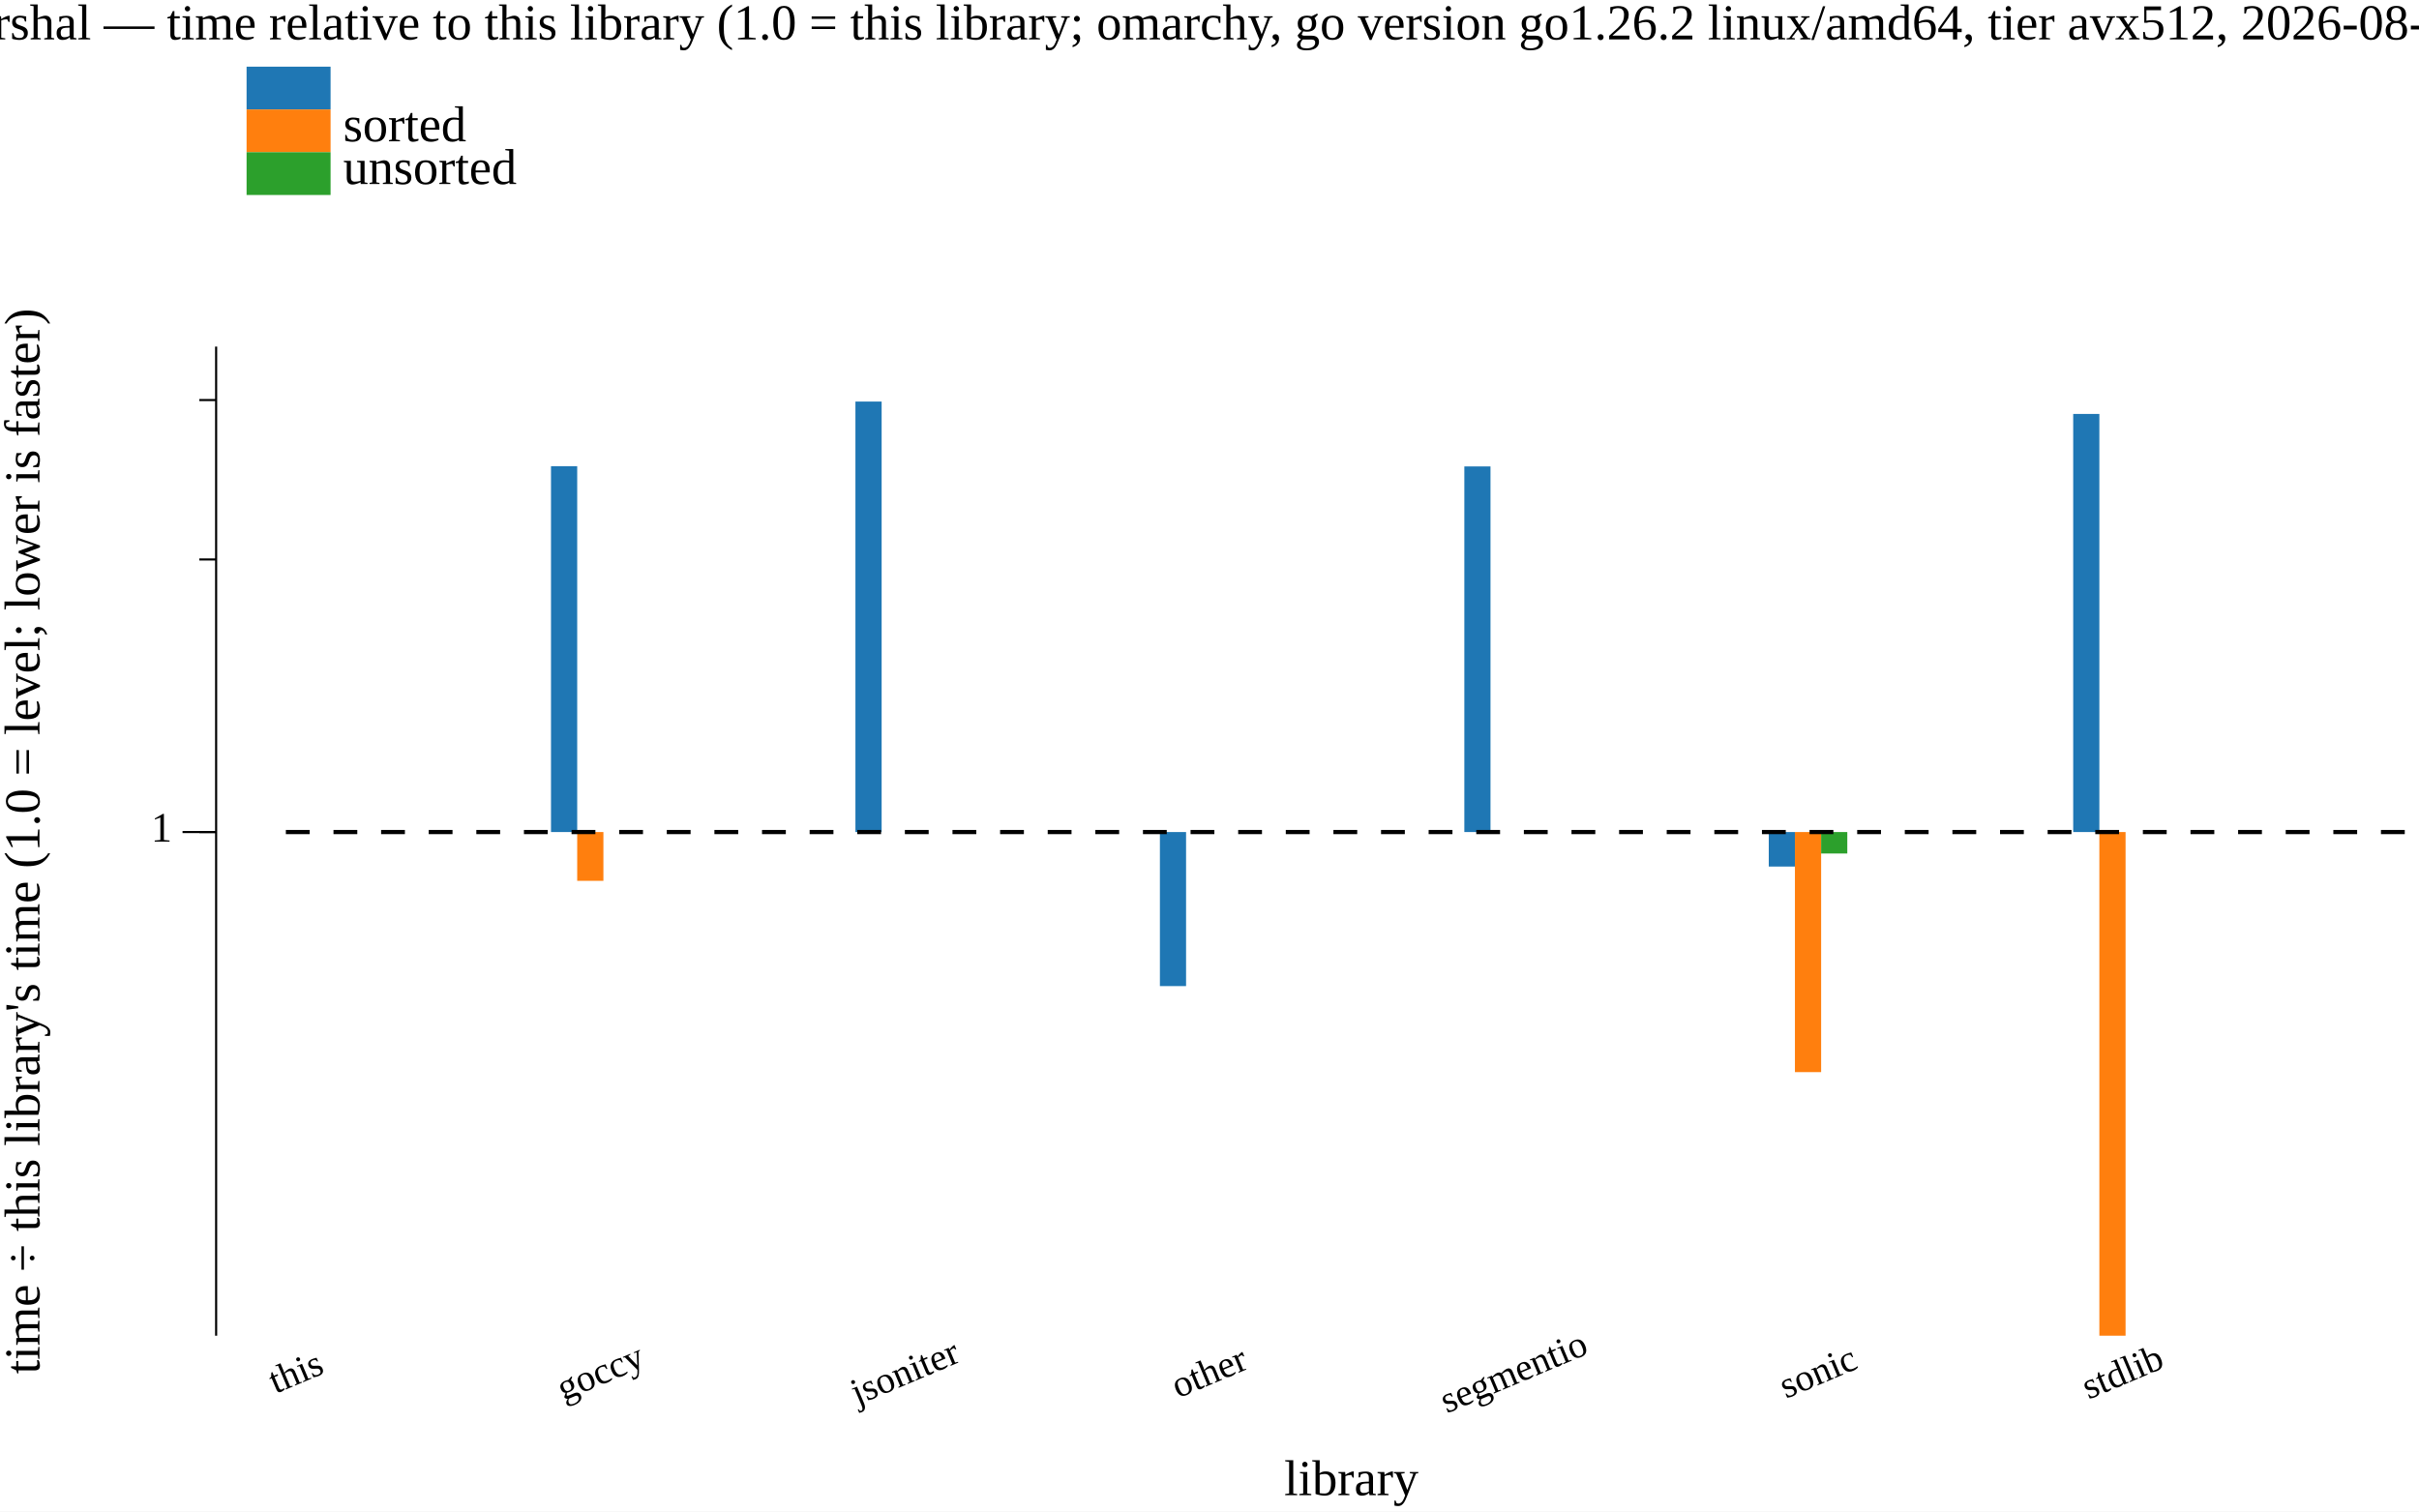
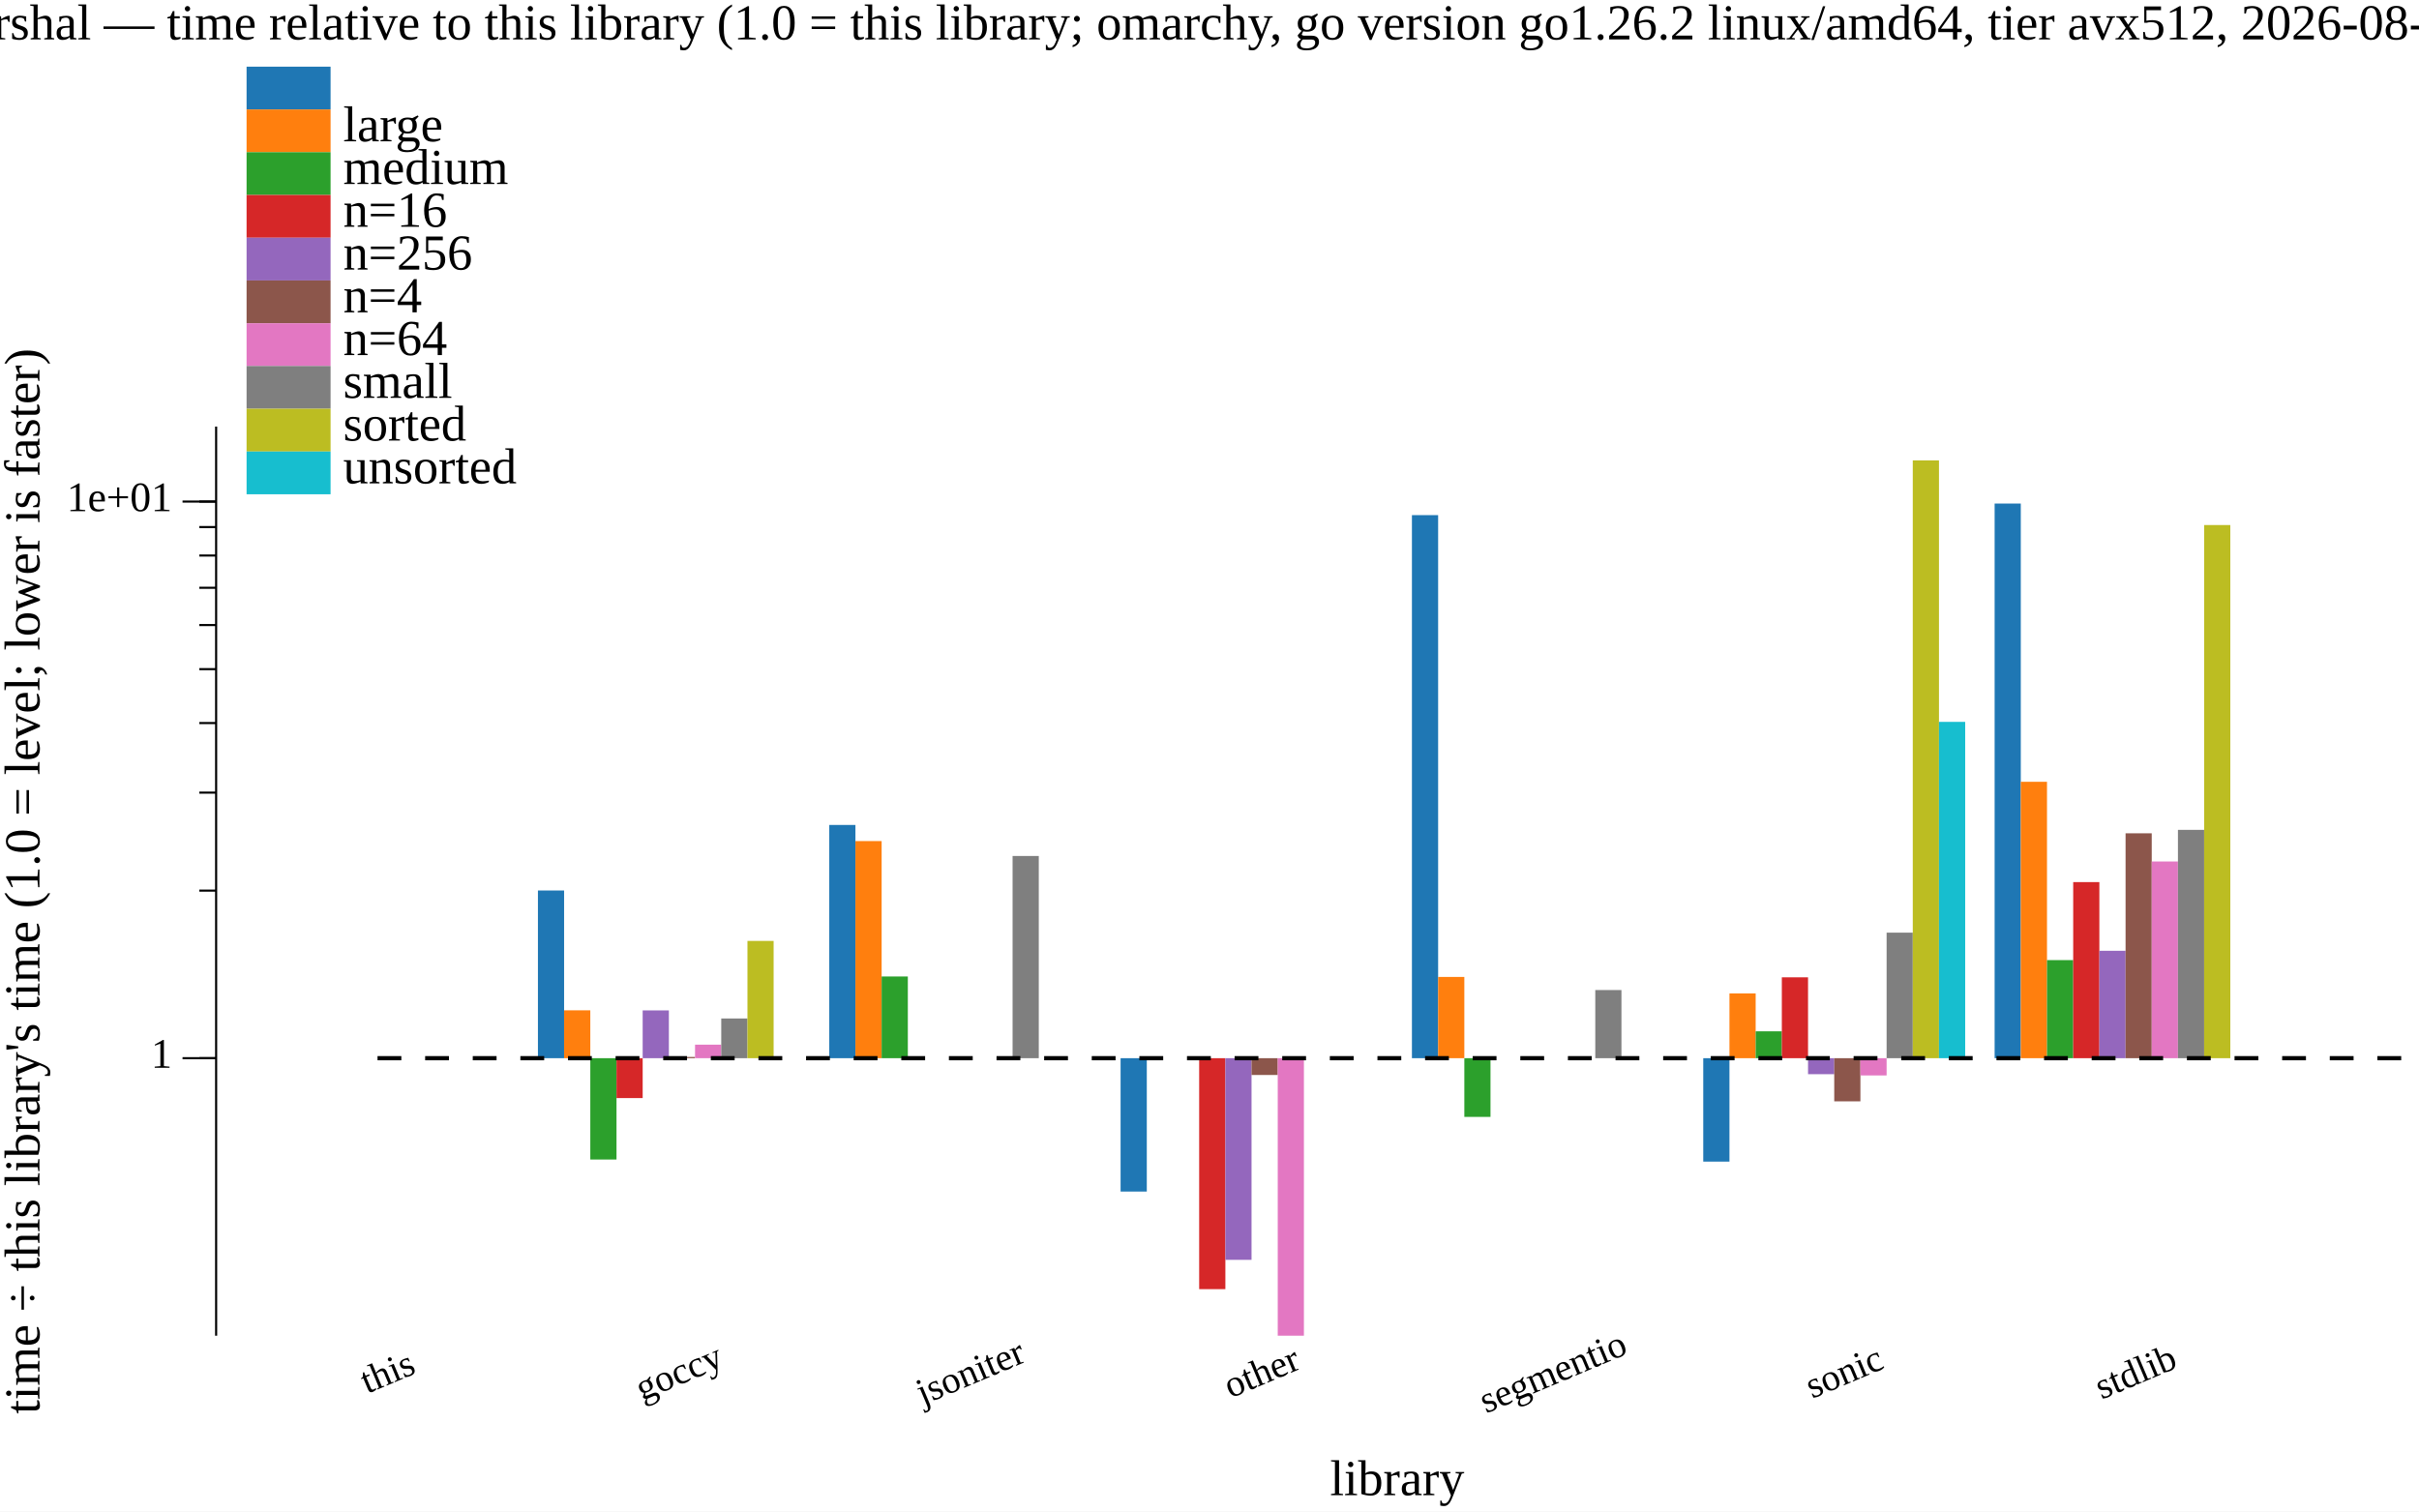
<svg xmlns="http://www.w3.org/2000/svg" width="576pt" height="360pt" viewBox="0 0 576 360">
  <g transform="scale(1, -1) translate(0, -360)">
    <path d="M0,0L576,0L576,360L0,360Z" style="fill:#FFFFFF" />
    <text x="-17.602" y="-350.61" transform="scale(1, -1)" style="font-family:Liberation Serif;font-variant:normal;font-weight:normal;font-style:normal;font-size:12px">Marshal — time relative to this library (1.0 = this library; omarchy, go version go1.26.2 linux/amd64, tier avx512, 2026-08-07)</text>
-     <text x="305.79" y="-3.902" transform="scale(1, -1)" style="font-family:Liberation Serif;font-variant:normal;font-weight:normal;font-style:normal;font-size:12px">library</text>
+     <text x="316.7" y="-3.902" transform="scale(1, -1)" style="font-family:Liberation Serif;font-variant:normal;font-weight:normal;font-style:normal;font-size:12px">library</text>
    <g transform="rotate(22.91831)">
-       <text x="71.312" y="-0.263" transform="scale(1, -1)" style="font-family:Liberation Serif;font-variant:normal;font-weight:normal;font-style:normal;font-size:9px">this</text>
+       <text x="91.416" y="8.237" transform="scale(1, -1)" style="font-family:Liberation Serif;font-variant:normal;font-weight:normal;font-style:normal;font-size:9px">this</text>
    </g>
    <g transform="rotate(22.91831)">
-       <text x="133.84" y="27.966" transform="scale(1, -1)" style="font-family:Liberation Serif;font-variant:normal;font-weight:normal;font-style:normal;font-size:9px">goccy</text>
+       <text x="151.07" y="35.251" transform="scale(1, -1)" style="font-family:Liberation Serif;font-variant:normal;font-weight:normal;font-style:normal;font-size:9px">goccy</text>
    </g>
    <g transform="rotate(22.91831)">
-       <text x="197.85" y="56.195" transform="scale(1, -1)" style="font-family:Liberation Serif;font-variant:normal;font-weight:normal;font-style:normal;font-size:9px">jsoniter</text>
+       <text x="212.21" y="62.266" transform="scale(1, -1)" style="font-family:Liberation Serif;font-variant:normal;font-weight:normal;font-style:normal;font-size:9px">jsoniter</text>
    </g>
    <g transform="rotate(22.91831)">
-       <text x="268.87" y="84.424" transform="scale(1, -1)" style="font-family:Liberation Serif;font-variant:normal;font-weight:normal;font-style:normal;font-size:9px">other</text>
+       <text x="280.36" y="89.281" transform="scale(1, -1)" style="font-family:Liberation Serif;font-variant:normal;font-weight:normal;font-style:normal;font-size:9px">other</text>
    </g>
    <g transform="rotate(22.91831)">
-       <text x="326.39" y="112.65" transform="scale(1, -1)" style="font-family:Liberation Serif;font-variant:normal;font-weight:normal;font-style:normal;font-size:9px">segmentio</text>
+       <text x="335" y="116.3" transform="scale(1, -1)" style="font-family:Liberation Serif;font-variant:normal;font-weight:normal;font-style:normal;font-size:9px">segmentio</text>
    </g>
    <g transform="rotate(22.91831)">
-       <text x="402.15" y="140.88" transform="scale(1, -1)" style="font-family:Liberation Serif;font-variant:normal;font-weight:normal;font-style:normal;font-size:9px">sonic</text>
+       <text x="407.9" y="143.31" transform="scale(1, -1)" style="font-family:Liberation Serif;font-variant:normal;font-weight:normal;font-style:normal;font-size:9px">sonic</text>
    </g>
    <g transform="rotate(22.91831)">
-       <text x="468.42" y="169.11" transform="scale(1, -1)" style="font-family:Liberation Serif;font-variant:normal;font-weight:normal;font-style:normal;font-size:9px">stdlib</text>
+       <text x="471.29" y="170.33" transform="scale(1, -1)" style="font-family:Liberation Serif;font-variant:normal;font-weight:normal;font-style:normal;font-size:9px">stdlib</text>
    </g>
    <g transform="rotate(90)">
-       <text x="32.77" y="9.387" transform="scale(1, -1)" style="font-family:Liberation Serif;font-variant:normal;font-weight:normal;font-style:normal;font-size:12px">time ÷ this library's time (1.0 = level; lower is faster)</text>
+       <text x="23.244" y="9.387" transform="scale(1, -1)" style="font-family:Liberation Serif;font-variant:normal;font-weight:normal;font-style:normal;font-size:12px">time ÷ this library's time (1.0 = level; lower is faster)</text>
    </g>
-     <text x="35.963" y="-159.55" transform="scale(1, -1)" style="font-family:Liberation Serif;font-variant:normal;font-weight:normal;font-style:normal;font-size:10px">1</text>
-     <path d="M43.463,161.83L51.463,161.83" style="fill:none;stroke:#000000;stroke-width:0.5" />
-     <path d="M47.463,161.83L51.463,161.83" style="fill:none;stroke:#000000;stroke-width:0.5" />
-     <path d="M47.463,226.75L51.463,226.75" style="fill:none;stroke:#000000;stroke-width:0.5" />
-     <path d="M47.463,264.72L51.463,264.72" style="fill:none;stroke:#000000;stroke-width:0.5" />
-     <path d="M51.463,41.875L51.463,277.45" style="fill:none;stroke:#000000;stroke-width:0.5" />
-     <path d="M58.715,161.83L58.715,161.83L64.951,161.83L64.951,161.83Z" style="fill:#1F77B4" />
-     <path d="M131.2,161.83L131.2,248.97L137.44,248.97L137.44,161.83Z" style="fill:#1F77B4" />
-     <path d="M203.69,161.83L203.69,264.36L209.93,264.36L209.93,161.83Z" style="fill:#1F77B4" />
-     <path d="M276.19,161.83L276.19,125.14L282.42,125.14L282.42,161.83Z" style="fill:#1F77B4" />
-     <path d="M348.68,161.83L348.68,248.91L354.91,248.91L354.91,161.83Z" style="fill:#1F77B4" />
-     <path d="M421.17,161.83L421.17,153.61L427.4,153.61L427.4,161.83Z" style="fill:#1F77B4" />
-     <path d="M493.66,161.83L493.66,261.41L499.89,261.41L499.89,161.83Z" style="fill:#1F77B4" />
-     <path d="M64.951,161.83L64.951,161.83L71.187,161.83L71.187,161.83Z" style="fill:#FF7F0E" />
-     <path d="M137.44,161.83L137.44,150.21L143.68,150.21L143.68,161.83Z" style="fill:#FF7F0E" />
-     <path d="M209.93,161.83L209.93,161.83L216.17,161.83L216.17,161.83Z" style="fill:#FF7F0E" />
-     <path d="M282.42,161.83L282.42,161.83L288.66,161.83L288.66,161.83Z" style="fill:#FF7F0E" />
-     <path d="M354.91,161.83L354.91,161.83L361.15,161.83L361.15,161.83Z" style="fill:#FF7F0E" />
-     <path d="M427.4,161.83L427.4,104.65L433.64,104.65L433.64,161.83Z" style="fill:#FF7F0E" />
-     <path d="M499.89,161.83L499.89,41.875L506.13,41.875L506.13,161.83Z" style="fill:#FF7F0E" />
-     <path d="M71.187,161.83L71.187,161.83L77.423,161.83L77.423,161.83Z" style="fill:#2CA02C" />
-     <path d="M143.68,161.83L143.68,161.83L149.91,161.83L149.91,161.83Z" style="fill:#2CA02C" />
-     <path d="M216.17,161.83L216.17,161.83L222.4,161.83L222.4,161.83Z" style="fill:#2CA02C" />
-     <path d="M288.66,161.83L288.66,161.83L294.89,161.83L294.89,161.83Z" style="fill:#2CA02C" />
-     <path d="M361.15,161.83L361.15,161.83L367.38,161.83L367.38,161.83Z" style="fill:#2CA02C" />
-     <path d="M433.64,161.83L433.64,156.72L439.87,156.72L439.87,161.83Z" style="fill:#2CA02C" />
-     <path d="M506.13,161.83L506.13,161.83L512.36,161.83L512.36,161.83Z" style="fill:#2CA02C" />
-     <path d="M68.069,161.83L575.5,161.83" style="fill:none;stroke:#000000;stroke-dasharray:5.669,5.669" />
+     <text x="35.963" y="-105.69" transform="scale(1, -1)" style="font-family:Liberation Serif;font-variant:normal;font-weight:normal;font-style:normal;font-size:10px">1</text>
+     <text x="15.885" y="-238.25" transform="scale(1, -1)" style="font-family:Liberation Serif;font-variant:normal;font-weight:normal;font-style:normal;font-size:10px">1e+01</text>
+     <path d="M43.463,107.97L51.463,107.97" style="fill:none;stroke:#000000;stroke-width:0.5" />
+     <path d="M47.463,107.97L51.463,107.97" style="fill:none;stroke:#000000;stroke-width:0.5" />
+     <path d="M47.463,147.88L51.463,147.88" style="fill:none;stroke:#000000;stroke-width:0.5" />
+     <path d="M47.463,171.22L51.463,171.22" style="fill:none;stroke:#000000;stroke-width:0.5" />
+     <path d="M47.463,187.79L51.463,187.79" style="fill:none;stroke:#000000;stroke-width:0.5" />
+     <path d="M47.463,200.63L51.463,200.63" style="fill:none;stroke:#000000;stroke-width:0.5" />
+     <path d="M47.463,211.13L51.463,211.13" style="fill:none;stroke:#000000;stroke-width:0.5" />
+     <path d="M47.463,220.01L51.463,220.01" style="fill:none;stroke:#000000;stroke-width:0.5" />
+     <path d="M47.463,227.69L51.463,227.69" style="fill:none;stroke:#000000;stroke-width:0.5" />
+     <path d="M47.463,234.47L51.463,234.47" style="fill:none;stroke:#000000;stroke-width:0.5" />
+     <path d="M43.463,240.54L51.463,240.54" style="fill:none;stroke:#000000;stroke-width:0.5" />
+     <path d="M47.463,240.54L51.463,240.54" style="fill:none;stroke:#000000;stroke-width:0.5" />
+     <path d="M51.463,41.875L51.463,258.4" style="fill:none;stroke:#000000;stroke-width:0.5" />
+     <path d="M58.715,107.97L58.715,107.97L64.951,107.97L64.951,107.97Z" style="fill:#1F77B4" />
+     <path d="M128.09,107.97L128.09,147.91L134.32,147.91L134.32,107.97Z" style="fill:#1F77B4" />
+     <path d="M197.46,107.97L197.46,163.52L203.69,163.52L203.69,107.97Z" style="fill:#1F77B4" />
+     <path d="M266.83,107.97L266.83,76.206L273.07,76.206L273.07,107.97Z" style="fill:#1F77B4" />
+     <path d="M336.2,107.97L336.2,237.31L342.44,237.31L342.44,107.97Z" style="fill:#1F77B4" />
+     <path d="M405.57,107.97L405.57,83.337L411.81,83.337L411.81,107.97Z" style="fill:#1F77B4" />
+     <path d="M474.95,107.97L474.95,240.07L481.18,240.07L481.18,107.97Z" style="fill:#1F77B4" />
+     <path d="M64.951,107.97L64.951,107.97L71.187,107.97L71.187,107.97Z" style="fill:#FF7F0E" />
+     <path d="M134.32,107.97L134.32,119.37L140.56,119.37L140.56,107.97Z" style="fill:#FF7F0E" />
+     <path d="M203.69,107.97L203.69,159.68L209.93,159.68L209.93,107.97Z" style="fill:#FF7F0E" />
+     <path d="M273.07,107.97L273.07,107.97L279.3,107.97L279.3,107.97Z" style="fill:#FF7F0E" />
+     <path d="M342.44,107.97L342.44,127.32L348.68,127.32L348.68,107.97Z" style="fill:#FF7F0E" />
+     <path d="M411.81,107.97L411.81,123.4L418.05,123.4L418.05,107.97Z" style="fill:#FF7F0E" />
+     <path d="M481.18,107.97L481.18,173.8L487.42,173.8L487.42,107.97Z" style="fill:#FF7F0E" />
+     <path d="M71.187,107.97L71.187,107.97L77.423,107.97L77.423,107.97Z" style="fill:#2CA02C" />
+     <path d="M140.56,107.97L140.56,83.836L146.8,83.836L146.8,107.97Z" style="fill:#2CA02C" />
+     <path d="M209.93,107.97L209.93,127.43L216.17,127.43L216.17,107.97Z" style="fill:#2CA02C" />
+     <path d="M279.3,107.97L279.3,107.97L285.54,107.97L285.54,107.97Z" style="fill:#2CA02C" />
+     <path d="M348.68,107.97L348.68,93.987L354.91,93.987L354.91,107.97Z" style="fill:#2CA02C" />
+     <path d="M418.05,107.97L418.05,114.37L424.28,114.37L424.28,107.97Z" style="fill:#2CA02C" />
+     <path d="M487.42,107.97L487.42,131.33L493.66,131.33L493.66,107.97Z" style="fill:#2CA02C" />
+     <path d="M77.423,107.97L77.423,107.97L83.659,107.97L83.659,107.97Z" style="fill:#D62728" />
+     <path d="M146.8,107.97L146.8,98.47L153.03,98.47L153.03,107.97Z" style="fill:#D62728" />
+     <path d="M216.17,107.97L216.17,107.97L222.4,107.97L222.4,107.97Z" style="fill:#D62728" />
+     <path d="M285.54,107.97L285.54,52.962L291.78,52.962L291.78,107.97Z" style="fill:#D62728" />
+     <path d="M354.91,107.97L354.91,107.97L361.15,107.97L361.15,107.97Z" style="fill:#D62728" />
+     <path d="M424.28,107.97L424.28,127.23L430.52,127.23L430.52,107.97Z" style="fill:#D62728" />
+     <path d="M493.66,107.97L493.66,149.91L499.89,149.91L499.89,107.97Z" style="fill:#D62728" />
+     <path d="M83.659,107.97L83.659,107.97L89.896,107.97L89.896,107.97Z" style="fill:#9467BD" />
+     <path d="M153.03,107.97L153.03,119.35L159.27,119.35L159.27,107.97Z" style="fill:#9467BD" />
+     <path d="M222.4,107.97L222.4,107.97L228.64,107.97L228.64,107.97Z" style="fill:#9467BD" />
+     <path d="M291.78,107.97L291.78,59.943L298.01,59.943L298.01,107.97Z" style="fill:#9467BD" />
+     <path d="M361.15,107.97L361.15,107.97L367.38,107.97L367.38,107.97Z" style="fill:#9467BD" />
+     <path d="M430.52,107.97L430.52,104.16L436.76,104.16L436.76,107.97Z" style="fill:#9467BD" />
+     <path d="M499.89,107.97L499.89,133.55L506.13,133.55L506.13,107.97Z" style="fill:#9467BD" />
+     <path d="M89.896,107.97L89.896,107.97L96.132,107.97L96.132,107.97Z" style="fill:#8C564B" />
+     <path d="M159.27,107.97L159.27,108.26L165.5,108.26L165.5,107.97Z" style="fill:#8C564B" />
+     <path d="M228.64,107.97L228.64,107.97L234.88,107.97L234.88,107.97Z" style="fill:#8C564B" />
+     <path d="M298.01,107.97L298.01,103.97L304.25,103.97L304.25,107.97Z" style="fill:#8C564B" />
+     <path d="M367.38,107.97L367.38,107.97L373.62,107.97L373.62,107.97Z" style="fill:#8C564B" />
+     <path d="M436.76,107.97L436.76,97.691L442.99,97.691L442.99,107.97Z" style="fill:#8C564B" />
+     <path d="M506.13,107.97L506.13,161.53L512.36,161.53L512.36,107.97Z" style="fill:#8C564B" />
+     <path d="M96.132,107.97L96.132,107.97L102.37,107.97L102.37,107.97Z" style="fill:#E377C2" />
+     <path d="M165.5,107.97L165.5,111.19L171.74,111.19L171.74,107.97Z" style="fill:#E377C2" />
+     <path d="M234.88,107.97L234.88,107.97L241.11,107.97L241.11,107.97Z" style="fill:#E377C2" />
+     <path d="M304.25,107.97L304.25,41.875L310.48,41.875L310.48,107.97Z" style="fill:#E377C2" />
+     <path d="M373.62,107.97L373.62,107.97L379.86,107.97L379.86,107.97Z" style="fill:#E377C2" />
+     <path d="M442.99,107.97L442.99,103.86L449.23,103.86L449.23,107.97Z" style="fill:#E377C2" />
+     <path d="M512.36,107.97L512.36,154.82L518.6,154.82L518.6,107.97Z" style="fill:#E377C2" />
+     <path d="M102.37,107.97L102.37,107.97L108.6,107.97L108.6,107.97Z" style="fill:#7F7F7F" />
+     <path d="M171.74,107.97L171.74,117.43L177.98,117.43L177.98,107.97Z" style="fill:#7F7F7F" />
+     <path d="M241.11,107.97L241.11,156.13L247.35,156.13L247.35,107.97Z" style="fill:#7F7F7F" />
+     <path d="M310.48,107.97L310.48,107.97L316.72,107.97L316.72,107.97Z" style="fill:#7F7F7F" />
+     <path d="M379.86,107.97L379.86,124.2L386.09,124.2L386.09,107.97Z" style="fill:#7F7F7F" />
+     <path d="M449.23,107.97L449.23,137.87L455.46,137.87L455.46,107.97Z" style="fill:#7F7F7F" />
+     <path d="M518.6,107.97L518.6,162.35L524.84,162.35L524.84,107.97Z" style="fill:#7F7F7F" />
+     <path d="M108.6,107.97L108.6,107.97L114.84,107.97L114.84,107.97Z" style="fill:#BCBD22" />
+     <path d="M177.98,107.97L177.98,135.9L184.21,135.9L184.21,107.97Z" style="fill:#BCBD22" />
+     <path d="M247.35,107.97L247.35,107.97L253.58,107.97L253.58,107.97Z" style="fill:#BCBD22" />
+     <path d="M316.72,107.97L316.72,107.97L322.96,107.97L322.96,107.97Z" style="fill:#BCBD22" />
+     <path d="M386.09,107.97L386.09,107.97L392.33,107.97L392.33,107.97Z" style="fill:#BCBD22" />
+     <path d="M455.46,107.97L455.46,250.35L461.7,250.35L461.7,107.97Z" style="fill:#BCBD22" />
+     <path d="M524.84,107.97L524.84,234.95L531.07,234.95L531.07,107.97Z" style="fill:#BCBD22" />
+     <path d="M114.84,107.97L114.84,107.97L121.08,107.97L121.08,107.97Z" style="fill:#17BECF" />
+     <path d="M184.21,107.97L184.21,107.97L190.45,107.97L190.45,107.97Z" style="fill:#17BECF" />
+     <path d="M253.58,107.97L253.58,107.97L259.82,107.97L259.82,107.97Z" style="fill:#17BECF" />
+     <path d="M322.96,107.97L322.96,107.97L329.19,107.97L329.19,107.97Z" style="fill:#17BECF" />
+     <path d="M392.33,107.97L392.33,107.97L398.56,107.97L398.56,107.97Z" style="fill:#17BECF" />
+     <path d="M461.7,107.97L461.7,188.07L467.94,188.07L467.94,107.97Z" style="fill:#17BECF" />
+     <path d="M531.07,107.97L531.07,107.97L537.31,107.97L537.31,107.97Z" style="fill:#17BECF" />
+     <path d="M89.896,107.97L575.5,107.97" style="fill:none;stroke:#000000;stroke-dasharray:5.669,5.669" />
    <path d="M58.715,333.93L58.715,344.12L78.715,344.12L78.715,333.93Z" style="fill:#1F77B4" />
    <path d="M58.715,323.75L58.715,333.93L78.715,333.93L78.715,323.75Z" style="fill:#FF7F0E" />
-     <text x="81.715" y="-326.35" transform="scale(1, -1)" style="font-family:Liberation Serif;font-variant:normal;font-weight:normal;font-style:normal;font-size:12px">sorted</text>
+     <text x="81.715" y="-326.35" transform="scale(1, -1)" style="font-family:Liberation Serif;font-variant:normal;font-weight:normal;font-style:normal;font-size:12px">large</text>
    <path d="M58.715,313.56L58.715,323.75L78.715,323.75L78.715,313.56Z" style="fill:#2CA02C" />
-     <text x="81.715" y="-316.17" transform="scale(1, -1)" style="font-family:Liberation Serif;font-variant:normal;font-weight:normal;font-style:normal;font-size:12px">unsorted</text>
+     <text x="81.715" y="-316.17" transform="scale(1, -1)" style="font-family:Liberation Serif;font-variant:normal;font-weight:normal;font-style:normal;font-size:12px">medium</text>
+     <path d="M58.715,303.38L58.715,313.56L78.715,313.56L78.715,303.38Z" style="fill:#D62728" />
+     <text x="81.715" y="-305.99" transform="scale(1, -1)" style="font-family:Liberation Serif;font-variant:normal;font-weight:normal;font-style:normal;font-size:12px">n=16</text>
+     <path d="M58.715,293.2L58.715,303.38L78.715,303.38L78.715,293.2Z" style="fill:#9467BD" />
+     <text x="81.715" y="-295.8" transform="scale(1, -1)" style="font-family:Liberation Serif;font-variant:normal;font-weight:normal;font-style:normal;font-size:12px">n=256</text>
+     <path d="M58.715,283.01L58.715,293.2L78.715,293.2L78.715,283.01Z" style="fill:#8C564B" />
+     <text x="81.715" y="-285.62" transform="scale(1, -1)" style="font-family:Liberation Serif;font-variant:normal;font-weight:normal;font-style:normal;font-size:12px">n=4</text>
+     <path d="M58.715,272.83L58.715,283.01L78.715,283.01L78.715,272.83Z" style="fill:#E377C2" />
+     <text x="81.715" y="-275.43" transform="scale(1, -1)" style="font-family:Liberation Serif;font-variant:normal;font-weight:normal;font-style:normal;font-size:12px">n=64</text>
+     <path d="M58.715,262.65L58.715,272.83L78.715,272.83L78.715,262.65Z" style="fill:#7F7F7F" />
+     <text x="81.715" y="-265.25" transform="scale(1, -1)" style="font-family:Liberation Serif;font-variant:normal;font-weight:normal;font-style:normal;font-size:12px">small</text>
+     <path d="M58.715,252.46L58.715,262.65L78.715,262.65L78.715,252.46Z" style="fill:#BCBD22" />
+     <text x="81.715" y="-255.07" transform="scale(1, -1)" style="font-family:Liberation Serif;font-variant:normal;font-weight:normal;font-style:normal;font-size:12px">sorted</text>
+     <path d="M58.715,242.28L58.715,252.46L78.715,252.46L78.715,242.28Z" style="fill:#17BECF" />
+     <text x="81.715" y="-244.88" transform="scale(1, -1)" style="font-family:Liberation Serif;font-variant:normal;font-weight:normal;font-style:normal;font-size:12px">unsorted</text>
  </g>
</svg>
